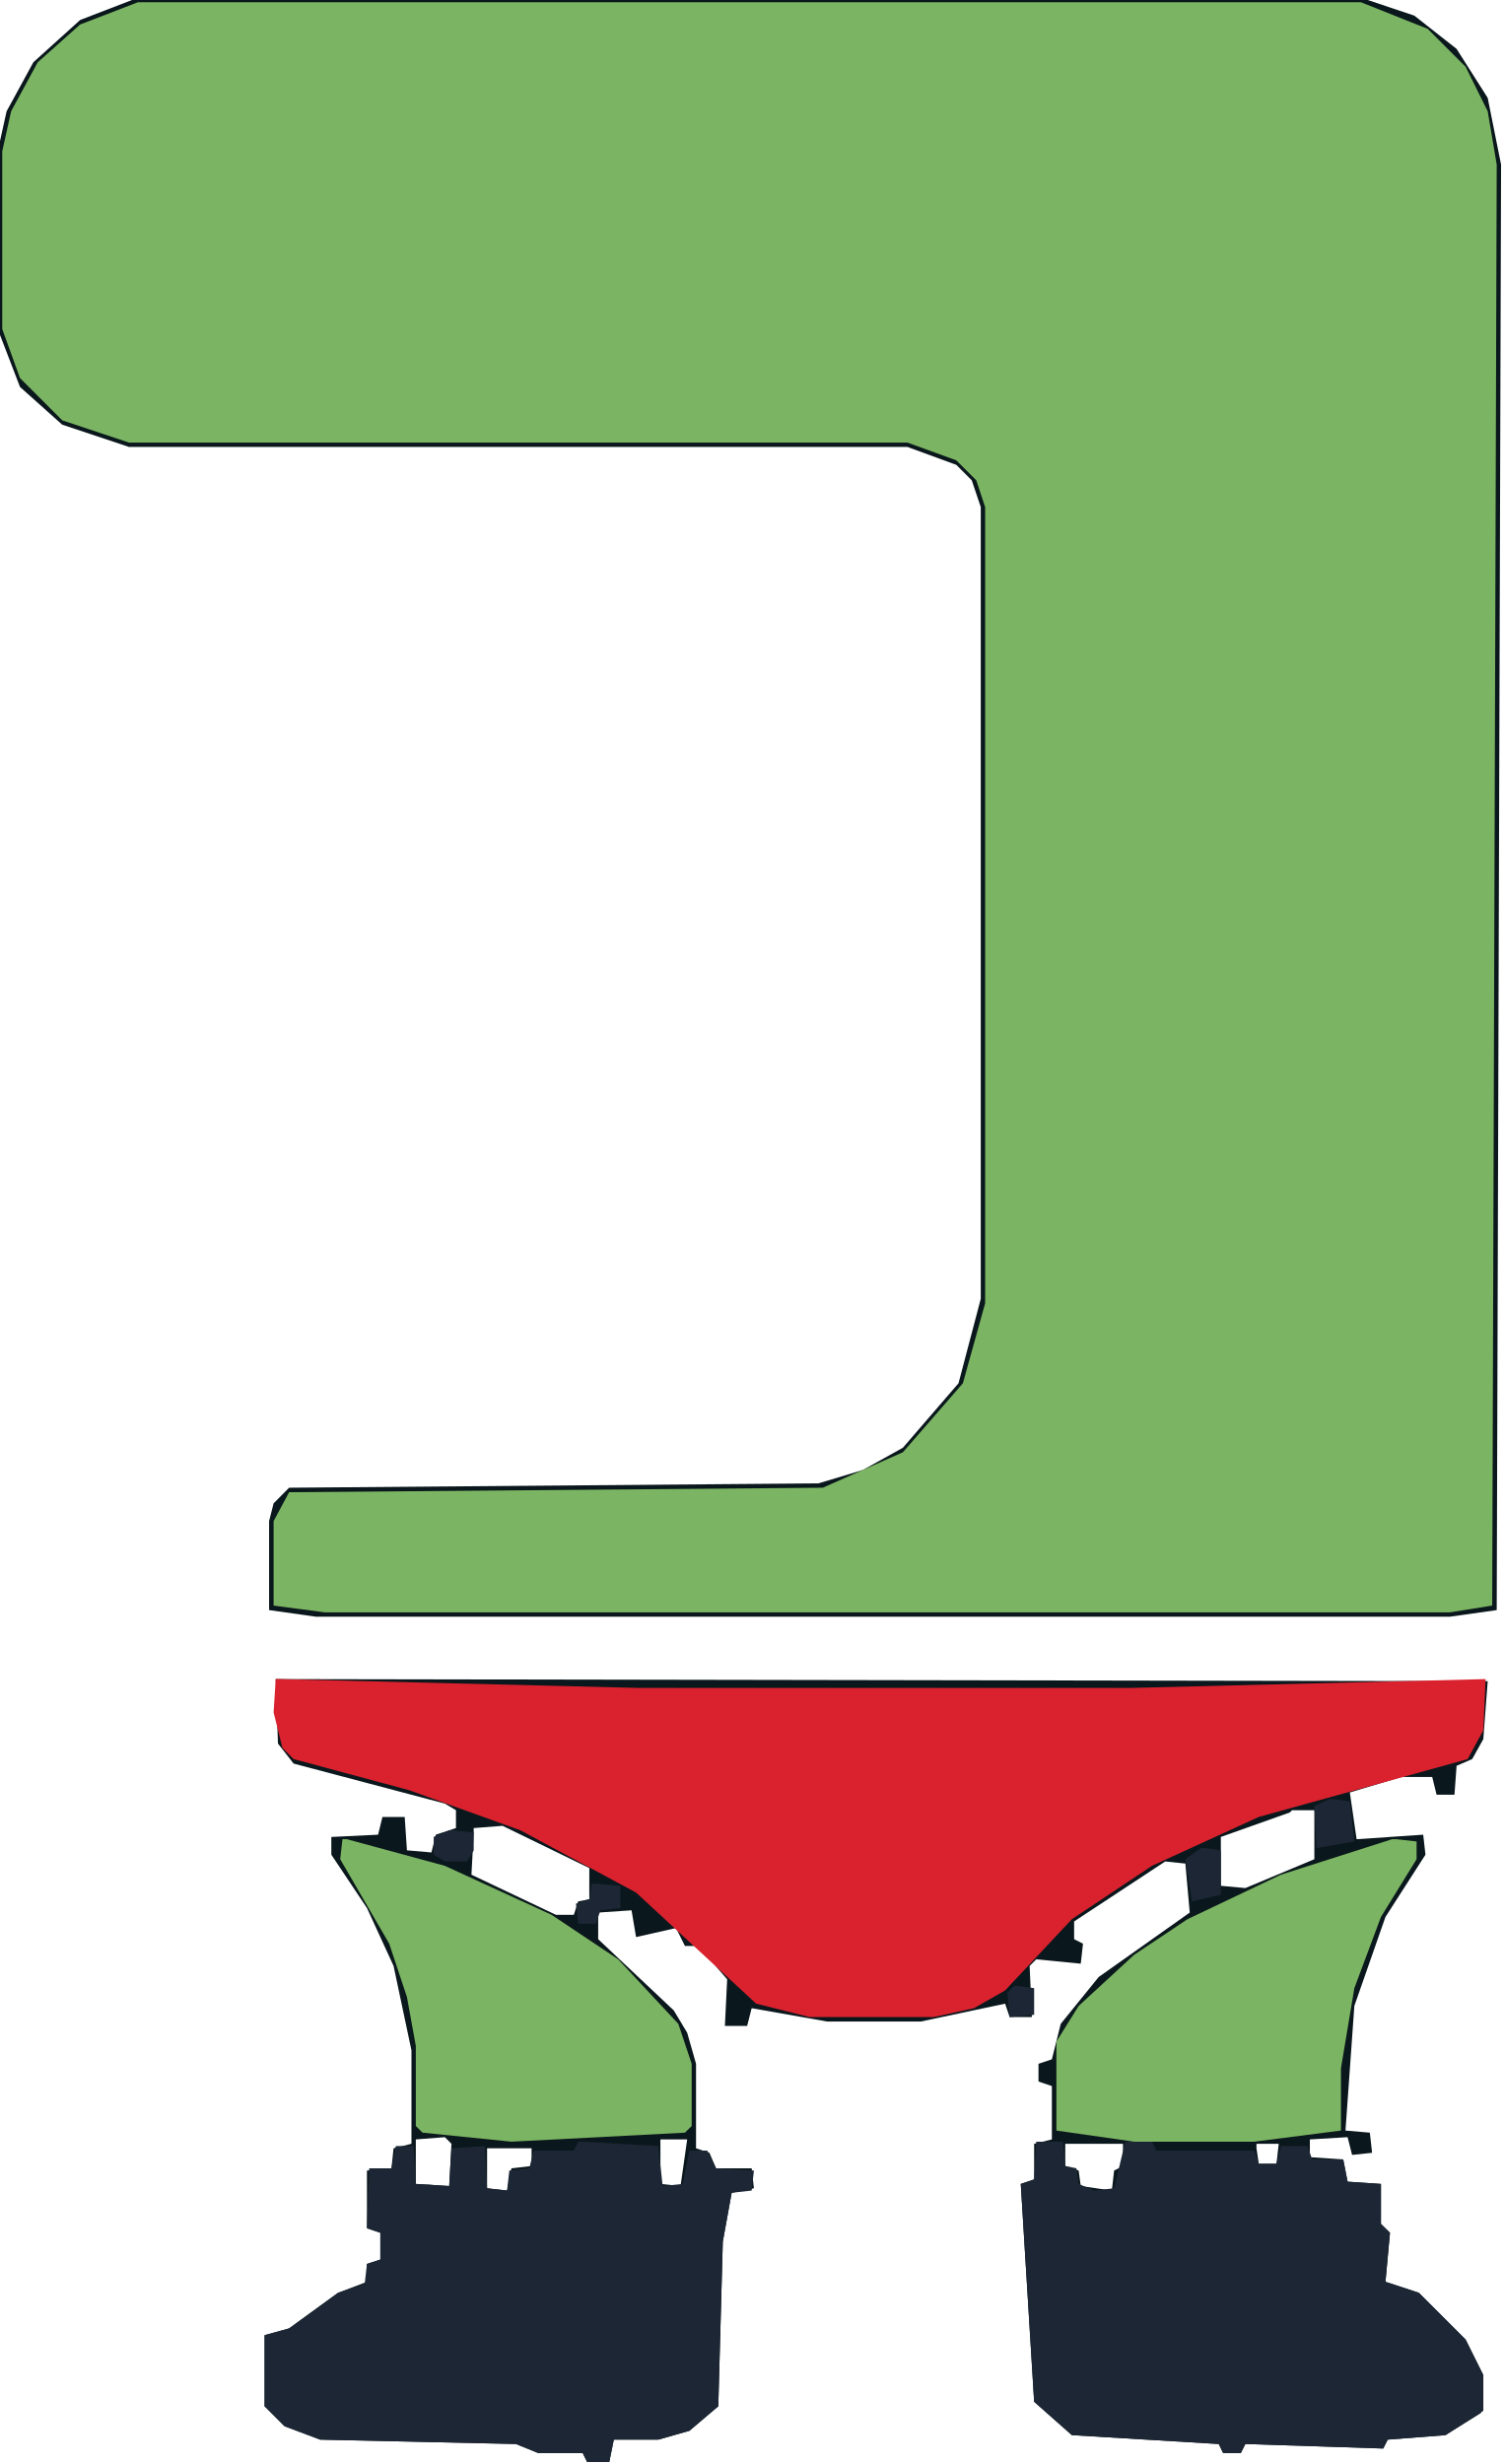
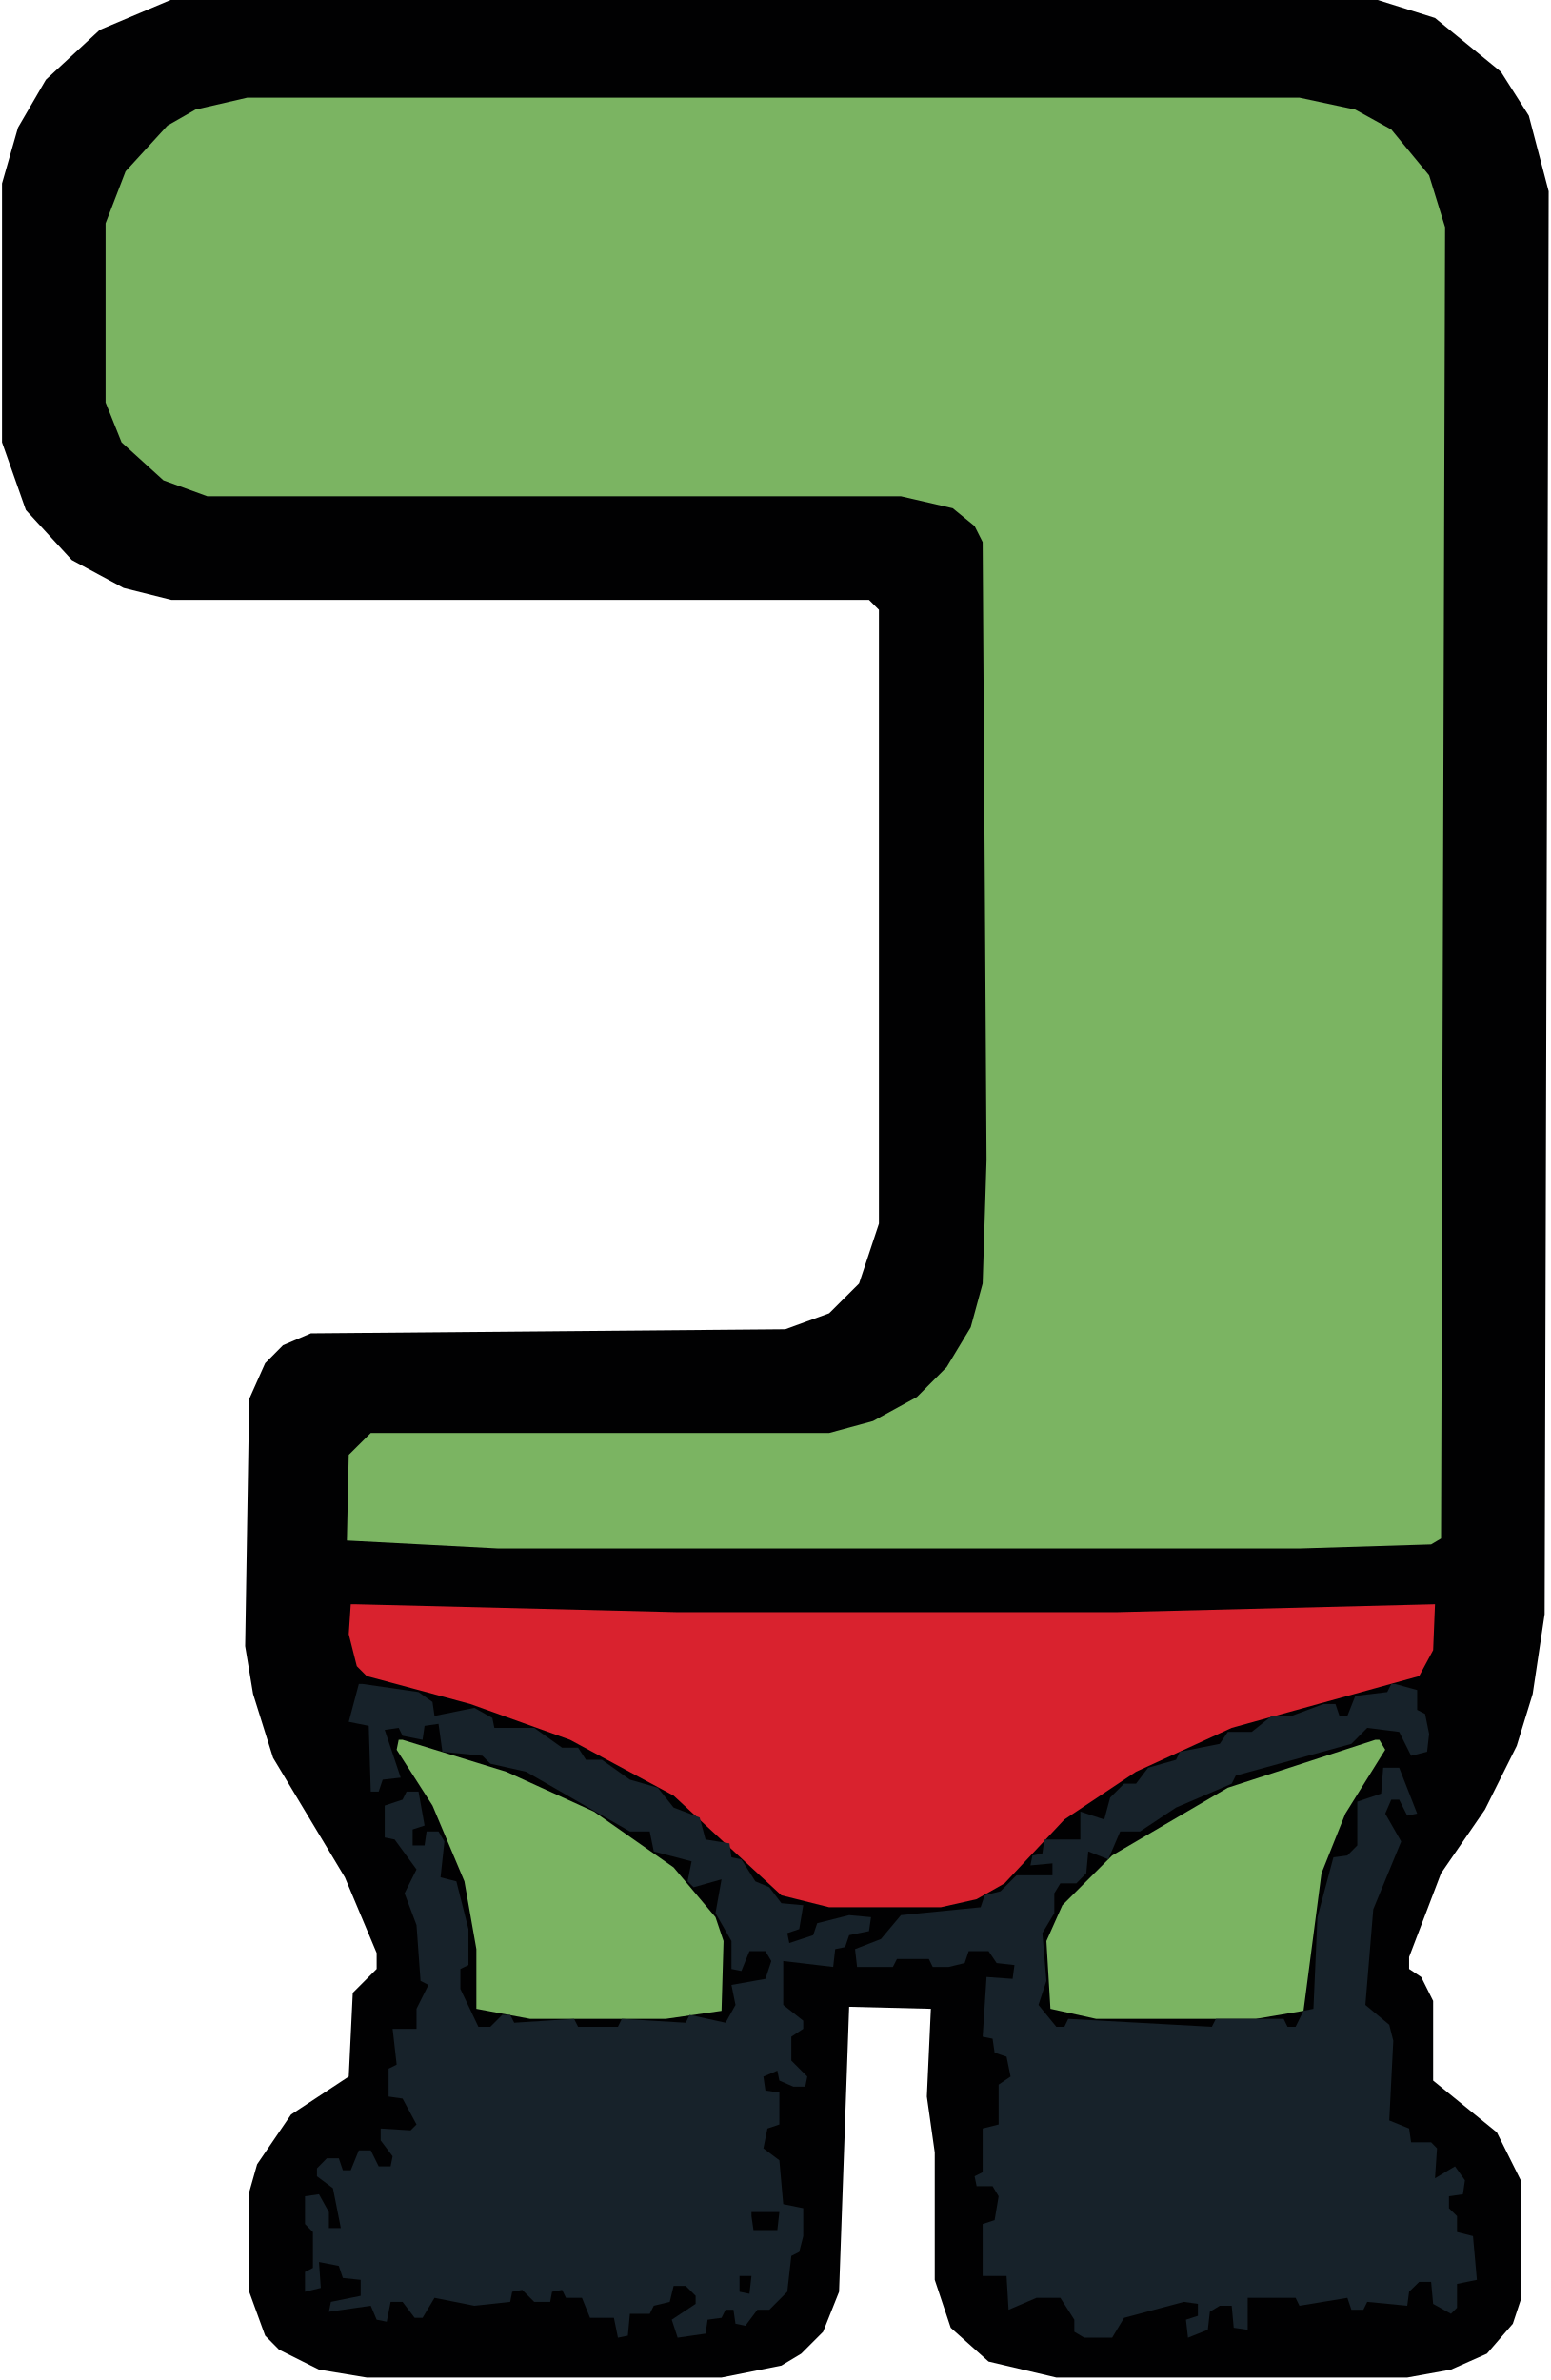
- <svg xmlns="http://www.w3.org/2000/svg" viewBox="0 0 1000 1639" role="img">
-   <path fill="#0A171C" fill-rule="evenodd" d="M91.7 -1.5 L53.3 13.3 L22.2 41.4 L4.4 74.0 L-1.5 100.6 L-1.5 218.9 L13.3 257.4 L41.4 282.5 L85.8 297.3 L603.6 297.3 L636.1 309.2 L646.4 319.5 L652.4 337.3 L652.4 863.9 L637.6 920.1 L600.6 963.0 L574.0 977.8 L544.4 986.7 L192.3 989.6 L182.0 1000.0 L179.0 1011.8 L179.0 1071.0 L210.1 1075.4 L964.5 1075.4 L995.6 1071.0 L998.5 109.5 L989.6 65.1 L968.9 32.5 L940.8 10.4 L905.3 -1.5 L94.7 -1.5ZM183.4 1116.9 L184.9 1159.8 L195.3 1173.1 L295.9 1199.7 L303.3 1204.1 L303.3 1216.0 L289.9 1220.4 L287.0 1232.2 L270.7 1230.8 L269.2 1208.6 L254.4 1208.6 L251.5 1220.4 L220.4 1221.9 L220.4 1233.7 L244.1 1269.2 L261.8 1307.7 L273.7 1363.9 L273.7 1426.0 L261.8 1429.0 L260.4 1442.3 L244.1 1443.8 L244.1 1482.2 L253.0 1485.2 L253.0 1503.0 L244.1 1505.9 L244.1 1517.8 L224.9 1525.1 L192.3 1548.8 L176.0 1553.3 L176.0 1600.6 L189.3 1613.9 L213.0 1622.8 L343.2 1625.7 L358.0 1631.7 L387.6 1631.7 L390.5 1637.6 L405.3 1637.6 L408.3 1622.8 L437.9 1622.8 L458.6 1616.9 L477.8 1600.6 L480.8 1491.1 L486.7 1458.6 L501.5 1455.6 L500.0 1442.3 L476.3 1442.3 L471.9 1432.0 L463.0 1429.0 L463.0 1372.8 L457.1 1352.1 L448.2 1337.3 L397.9 1289.9 L397.9 1272.2 L420.1 1270.7 L423.1 1288.5 L449.7 1282.5 L455.6 1294.4 L464.5 1294.4 L483.7 1316.6 L482.2 1347.6 L497.0 1347.6 L500.0 1335.8 L550.3 1344.7 L612.4 1344.7 L668.6 1332.8 L671.6 1341.7 L686.4 1341.7 L684.9 1307.7 L689.3 1303.3 L718.9 1306.2 L720.4 1292.9 L714.5 1289.9 L714.5 1278.1 L775.1 1238.2 L788.5 1239.6 L791.4 1272.2 L730.8 1315.1 L705.6 1346.2 L699.7 1369.8 L690.8 1372.8 L690.8 1384.6 L699.7 1387.6 L699.7 1423.1 L687.9 1426.0 L687.9 1449.7 L679.0 1452.7 L687.9 1597.6 L713.0 1619.8 L810.7 1625.7 L813.6 1631.7 L825.4 1631.7 L828.4 1625.7 L920.1 1628.7 L923.1 1622.8 L961.5 1619.8 L985.2 1605.0 L986.7 1579.9 L974.9 1556.2 L943.8 1525.1 L921.6 1517.8 L924.6 1485.2 L918.6 1479.3 L918.6 1452.7 L896.4 1451.2 L893.5 1436.4 L871.3 1434.9 L871.3 1423.1 L896.4 1421.6 L899.4 1433.4 L912.7 1432.0 L911.2 1418.6 L895.0 1417.2 L900.9 1334.3 L921.6 1275.1 L948.2 1233.7 L946.7 1220.4 L902.4 1223.4 L897.9 1192.3 L932.0 1182.0 L952.7 1182.0 L955.6 1193.8 L967.5 1193.8 L968.9 1174.6 L979.3 1170.1 L986.7 1156.8 L989.6 1118.3 L186.4 1116.9ZM859.5 1204.1 L874.3 1204.1 L874.3 1236.7 L828.4 1255.9 L812.1 1254.4 L812.1 1221.9 L858.0 1205.6ZM315.1 1216.0 L334.3 1214.5 L392.0 1242.6 L392.0 1263.3 L384.6 1264.8 L381.7 1273.7 L369.8 1273.7 L313.6 1247.0 L315.1 1218.9ZM276.6 1423.1 L295.9 1421.6 L300.3 1426.0 L298.8 1454.1 L276.6 1452.7 L276.6 1426.0ZM439.3 1423.1 L457.1 1423.1 L452.7 1454.1 L439.3 1452.7 L439.3 1426.0ZM708.6 1426.0 L747.0 1426.0 L747.0 1440.8 L741.1 1443.8 L739.6 1457.1 L718.9 1454.1 L717.5 1443.8 L708.6 1440.8 L708.6 1429.0ZM835.8 1426.0 L850.6 1426.0 L849.1 1439.3 L837.3 1439.3 L835.8 1429.0ZM324.0 1429.0 L353.6 1429.0 L353.6 1440.8 L340.2 1442.3 L337.3 1457.1 L324.0 1455.6 L324.0 1432.0Z" />
-   <path fill="#7BB462" fill-rule="evenodd" d="M91.7 1.5 L53.3 16.3 L25.1 41.4 L7.4 74.0 L1.5 100.6 L1.5 218.9 L13.3 251.5 L41.4 279.6 L85.8 294.4 L603.6 294.4 L636.1 306.2 L649.4 319.5 L655.3 337.3 L655.3 866.9 L640.5 920.1 L600.6 966.0 L547.3 989.6 L192.3 992.6 L182.0 1011.8 L182.0 1068.0 L216.0 1072.5 L964.5 1072.5 L992.6 1068.0 L995.6 109.5 L989.6 74.0 L974.9 44.4 L949.7 19.2 L905.3 1.5 L94.7 1.5ZM227.8 1223.4 L226.3 1236.7 L258.9 1292.9 L270.7 1328.4 L276.6 1360.9 L276.6 1414.2 L281.1 1418.6 L340.2 1424.6 L455.6 1418.6 L460.1 1414.2 L460.1 1372.8 L451.2 1346.2 L411.2 1303.3 L366.9 1273.7 L295.9 1241.1 L230.8 1223.4ZM926.0 1223.4 L852.1 1247.0 L789.9 1276.6 L754.4 1300.3 L717.5 1334.3 L702.7 1358.0 L702.7 1417.2 L754.4 1424.6 L834.3 1424.6 L892.0 1417.2 L892.0 1375.7 L900.9 1322.5 L918.6 1275.1 L942.3 1236.7 L942.3 1224.9 L929.0 1223.4Z" />
-   <path fill="#D9222E" fill-rule="evenodd" d="M183.4 1116.9 L182.0 1139.1 L187.9 1162.7 L195.3 1170.1 L272.2 1190.8 L346.2 1217.5 L423.1 1258.9 L503.0 1332.8 L538.5 1341.7 L621.3 1341.7 L647.9 1335.8 L668.6 1324.0 L713.0 1276.6 L766.3 1241.1 L837.3 1208.6 L976.3 1170.1 L986.7 1150.9 L988.2 1116.9 L751.5 1122.8 L426.0 1122.8 L186.4 1116.9Z" />
-   <path fill="#1C2634" fill-rule="evenodd" d="M884.6 1196.7 L874.3 1201.2 L875.7 1229.3 L900.9 1224.9 L897.9 1198.2 L887.6 1196.7ZM298.8 1217.5 L288.5 1221.9 L288.5 1233.7 L295.9 1238.2 L310.7 1238.2 L315.1 1230.8 L315.1 1218.9 L301.8 1217.5ZM798.8 1229.3 L788.5 1236.7 L792.9 1264.8 L812.1 1260.4 L812.1 1230.8 L801.8 1229.3ZM393.5 1253.0 L392.0 1263.3 L383.1 1266.3 L384.6 1279.6 L396.4 1279.6 L399.4 1270.7 L412.7 1269.2 L412.7 1254.4 L396.4 1253.0ZM674.6 1321.0 L670.1 1325.4 L671.6 1341.7 L687.9 1340.2 L687.9 1322.5 L677.5 1321.0ZM384.6 1424.6 L381.7 1430.5 L355.0 1430.5 L352.1 1442.3 L338.8 1443.8 L337.3 1457.1 L324.0 1455.6 L322.5 1427.5 L300.3 1429.0 L298.8 1454.1 L276.6 1452.7 L275.1 1427.5 L263.3 1427.5 L260.4 1442.3 L245.6 1442.3 L244.1 1482.2 L253.0 1485.2 L253.0 1503.0 L244.1 1505.9 L242.6 1519.2 L224.9 1525.1 L192.3 1548.8 L176.0 1553.3 L176.0 1600.6 L189.3 1613.9 L213.0 1622.8 L343.2 1625.7 L358.0 1631.7 L387.6 1631.7 L390.5 1637.6 L405.3 1637.6 L408.3 1622.8 L437.9 1622.8 L458.6 1616.9 L477.8 1600.6 L480.8 1491.1 L486.7 1458.6 L500.0 1457.1 L501.5 1443.8 L476.3 1442.3 L470.4 1430.5 L458.6 1430.5 L454.1 1452.7 L440.8 1454.1 L437.9 1427.5 L387.6 1424.6ZM689.3 1424.6 L687.9 1449.7 L679.0 1452.7 L687.9 1597.6 L713.0 1619.8 L810.7 1625.7 L813.6 1631.7 L825.4 1631.7 L828.4 1625.7 L920.1 1628.7 L923.1 1622.8 L961.5 1619.8 L986.7 1603.6 L986.7 1579.9 L974.9 1556.2 L943.8 1525.1 L921.6 1517.8 L924.6 1485.2 L918.6 1479.3 L918.6 1452.7 L896.4 1451.2 L893.5 1436.4 L872.8 1436.4 L869.8 1427.5 L852.1 1427.5 L849.1 1439.3 L837.3 1439.3 L834.3 1430.5 L769.2 1430.5 L766.3 1424.6 L748.5 1424.6 L741.1 1455.6 L727.8 1457.1 L717.5 1452.7 L716.0 1442.3 L708.6 1440.8 L707.1 1424.6 L692.3 1424.6Z" />
+ <svg xmlns="http://www.w3.org/2000/svg" viewBox="0 0 1000 1535" role="img">
+   <path fill="#010102" fill-rule="evenodd" d="M113.1 -1.3 L64.3 19.3 L29.6 51.4 L11.6 82.3 L1.3 118.3 L1.3 285.3 L16.7 329.0 L46.3 361.2 L79.7 379.2 L110.5 386.9 L560.4 386.9 L566.8 393.3 L566.8 789.2 L554.0 827.8 L534.7 847.0 L506.4 857.3 L200.5 859.9 L182.5 867.6 L171.0 879.2 L160.7 902.3 L158.1 1061.7 L163.2 1092.5 L176.1 1133.7 L222.4 1210.8 L242.9 1259.6 L242.9 1269.9 L227.5 1285.3 L224.9 1339.3 L187.7 1363.8 L165.8 1395.9 L160.7 1413.9 L160.7 1478.1 L171.0 1506.4 L179.9 1515.4 L205.7 1528.3 L236.5 1533.4 L465.3 1533.4 L503.9 1525.7 L516.7 1518.0 L530.8 1503.9 L541.1 1478.1 L547.6 1294.3 L600.3 1295.6 L597.7 1352.2 L602.8 1388.2 L602.8 1470.4 L613.1 1501.3 L637.5 1523.1 L681.2 1533.4 L907.5 1533.4 L935.7 1528.3 L958.9 1518.0 L975.6 1498.7 L980.7 1483.3 L980.7 1406.2 L965.3 1375.3 L924.2 1341.9 L924.2 1290.5 L916.5 1275.1 L908.7 1269.9 L908.7 1262.2 L929.3 1208.2 L957.6 1167.1 L978.1 1126.0 L988.4 1092.5 L996.1 1041.1 L998.7 123.4 L985.9 74.6 L967.9 46.3 L925.4 11.6 L884.3 -1.3 L115.7 -1.3Z" />
+   <path fill="#7BB462" fill-rule="evenodd" d="M159.4 63.0 L126.0 70.7 L108.0 81.0 L81.0 110.5 L68.1 144.0 L68.1 259.6 L78.4 285.3 L105.4 309.8 L133.7 320.1 L581.0 320.1 L614.4 327.8 L628.5 339.3 L633.7 349.6 L636.2 748.1 L633.7 827.8 L626.0 856.0 L610.5 881.7 L591.3 901.0 L563.0 916.5 L534.7 924.2 L239.1 924.2 L224.9 938.3 L223.7 993.6 L321.3 998.7 L838.0 998.7 L922.9 996.1 L929.3 992.3 L931.9 146.5 L921.6 113.1 L897.2 83.5 L874.0 70.7 L838.0 63.0 L162.0 63.0ZM257.1 1122.1 L255.8 1128.5 L278.9 1164.5 L299.5 1213.4 L307.2 1257.1 L307.2 1295.6 L341.9 1302.1 L429.3 1302.1 L465.3 1296.9 L466.6 1251.9 L461.4 1236.5 L434.4 1204.4 L383.0 1168.4 L326.5 1142.7 L259.6 1122.1ZM886.9 1122.1 L791.8 1153.0 L717.2 1196.7 L685.1 1228.8 L674.8 1251.9 L677.4 1295.6 L706.9 1302.1 L809.8 1302.1 L840.6 1296.9 L852.2 1208.2 L867.6 1169.7 L893.3 1128.5 L889.5 1122.1Z" />
+   <path fill="#D9222E" fill-rule="evenodd" d="M226.2 1034.7 L224.9 1054.0 L230.1 1074.6 L236.5 1081.0 L303.3 1099.0 L367.6 1122.1 L434.4 1158.1 L503.9 1222.4 L534.7 1230.1 L606.7 1230.1 L629.8 1224.9 L647.8 1214.7 L686.4 1173.5 L732.6 1142.7 L794.3 1114.4 L915.2 1081.0 L924.2 1064.3 L925.4 1034.7 L719.8 1039.8 L437.0 1039.8 L228.8 1034.7Z" />
+   <path fill="#17222A" fill-rule="evenodd" d="M231.4 1086.1 L224.9 1110.5 L237.8 1113.1 L239.1 1155.5 L244.2 1155.5 L246.8 1147.8 L258.4 1146.5 L248.1 1115.7 L257.1 1114.4 L259.6 1119.5 L272.5 1122.1 L273.8 1113.1 L282.8 1111.8 L285.3 1129.8 L311.1 1132.4 L316.2 1137.5 L339.3 1142.7 L406.2 1181.2 L419.0 1181.2 L421.6 1194.1 L446.0 1200.5 L443.4 1213.4 L447.3 1217.2 L465.3 1212.1 L461.4 1233.9 L471.7 1251.9 L471.7 1269.9 L478.1 1271.2 L483.3 1258.4 L493.6 1258.4 L497.4 1264.8 L493.6 1276.3 L471.7 1280.2 L474.3 1293.1 L467.9 1304.6 L444.7 1299.5 L442.2 1304.6 L401.0 1302.1 L398.5 1307.2 L372.8 1307.2 L370.2 1302.1 L331.6 1304.6 L329.0 1299.5 L323.9 1299.5 L316.2 1307.2 L308.5 1307.2 L296.9 1282.8 L296.9 1269.9 L302.1 1267.4 L302.1 1244.2 L294.3 1213.4 L284.1 1210.8 L286.6 1187.7 L282.8 1181.2 L275.1 1181.2 L273.8 1190.2 L266.1 1190.2 L266.1 1179.9 L273.8 1177.4 L269.9 1155.5 L262.2 1155.5 L259.6 1160.7 L248.1 1164.5 L248.1 1185.1 L254.5 1186.4 L268.6 1205.7 L260.9 1221.1 L268.6 1241.6 L271.2 1277.6 L276.3 1280.2 L268.6 1295.6 L268.6 1308.5 L253.2 1308.5 L255.8 1331.6 L250.6 1334.2 L250.6 1352.2 L259.6 1353.5 L268.6 1370.2 L264.8 1374.0 L245.5 1372.8 L245.5 1380.5 L253.2 1390.7 L251.9 1397.2 L244.2 1397.2 L239.1 1386.9 L231.4 1386.9 L226.2 1399.7 L221.1 1399.7 L218.5 1392.0 L210.8 1392.0 L204.4 1398.5 L204.4 1403.6 L214.7 1411.3 L219.8 1437.0 L212.1 1437.0 L212.1 1426.7 L205.7 1415.2 L196.7 1416.5 L196.7 1434.4 L201.8 1439.6 L201.8 1462.7 L196.7 1465.3 L196.7 1478.1 L206.9 1475.6 L205.7 1458.9 L218.5 1461.4 L221.1 1469.2 L232.6 1470.4 L232.6 1480.7 L213.4 1484.6 L212.1 1491.0 L239.1 1487.1 L242.9 1496.1 L249.4 1497.4 L251.9 1484.6 L259.6 1484.6 L267.4 1494.9 L272.5 1494.9 L280.2 1482.0 L305.9 1487.1 L329.0 1484.6 L330.3 1478.1 L336.8 1476.9 L344.5 1484.6 L354.8 1484.6 L356.0 1478.1 L362.5 1476.9 L365.0 1482.0 L375.3 1482.0 L380.5 1494.9 L395.9 1494.9 L398.5 1507.7 L404.9 1506.4 L406.2 1492.3 L419.0 1492.3 L421.6 1487.1 L431.9 1484.6 L434.4 1474.3 L442.2 1474.3 L448.6 1480.7 L448.6 1485.9 L433.2 1496.1 L437.0 1507.7 L455.0 1505.1 L456.3 1496.1 L465.3 1494.9 L467.9 1489.7 L473.0 1489.7 L474.3 1498.7 L480.7 1500.0 L488.4 1489.7 L496.1 1489.7 L507.7 1478.1 L510.3 1455.0 L515.4 1452.4 L518.0 1442.2 L518.0 1424.2 L505.1 1421.6 L502.6 1393.3 L492.3 1385.6 L494.9 1372.8 L502.6 1370.2 L502.6 1349.6 L493.6 1348.3 L492.3 1339.3 L501.3 1335.5 L502.6 1341.9 L511.6 1345.8 L519.3 1345.8 L520.6 1339.3 L510.3 1329.0 L510.3 1313.6 L518.0 1308.5 L518.0 1303.3 L505.1 1293.1 L505.1 1264.8 L537.3 1268.6 L538.6 1257.1 L545.0 1255.8 L547.6 1248.1 L560.4 1245.5 L561.7 1236.5 L547.6 1235.2 L527.0 1240.4 L524.4 1248.1 L509.0 1253.2 L507.7 1246.8 L515.4 1244.2 L518.0 1228.8 L503.9 1227.5 L496.1 1217.2 L487.1 1213.4 L478.1 1199.2 L471.7 1197.9 L470.4 1188.9 L455.0 1186.4 L451.2 1172.2 L434.4 1165.8 L424.2 1153.0 L406.2 1147.8 L388.2 1135.0 L377.9 1135.0 L372.8 1127.2 L362.5 1127.2 L344.5 1114.4 L318.8 1114.4 L317.5 1108.0 L305.9 1101.5 L280.2 1106.7 L278.9 1097.7 L269.9 1091.3 L233.9 1086.1ZM897.2 1086.1 L894.6 1091.3 L874.0 1093.8 L868.9 1106.7 L863.8 1106.7 L861.2 1099.0 L853.5 1099.0 L832.9 1106.7 L820.1 1106.7 L807.2 1117.0 L791.8 1117.0 L786.6 1124.7 L760.9 1129.8 L758.4 1135.0 L740.4 1140.1 L732.6 1150.4 L724.9 1150.4 L715.9 1159.4 L712.1 1173.5 L696.7 1168.4 L696.7 1186.4 L673.5 1186.4 L672.2 1195.4 L665.8 1196.7 L664.5 1203.1 L678.7 1201.8 L678.7 1209.5 L655.5 1209.5 L645.2 1219.8 L635.0 1222.4 L632.4 1230.1 L581.0 1235.2 L568.1 1250.6 L551.4 1257.1 L552.7 1268.6 L575.8 1268.6 L578.4 1263.5 L599.0 1263.5 L601.5 1268.6 L611.8 1268.6 L622.1 1266.1 L624.7 1258.4 L637.5 1258.4 L642.7 1266.1 L654.2 1267.4 L653.0 1276.3 L636.2 1275.1 L633.7 1313.6 L640.1 1314.9 L641.4 1323.9 L649.1 1326.5 L651.7 1339.3 L644.0 1344.5 L644.0 1370.2 L633.7 1372.8 L633.7 1401.0 L628.5 1403.6 L629.8 1410.0 L640.1 1410.0 L644.0 1416.5 L641.4 1431.9 L633.7 1434.4 L633.7 1467.9 L649.1 1467.9 L650.4 1489.7 L668.4 1482.0 L683.8 1482.0 L692.8 1496.1 L692.8 1503.9 L699.2 1507.7 L717.2 1507.7 L724.9 1494.9 L763.5 1484.6 L772.5 1485.9 L772.5 1493.6 L764.8 1496.1 L766.1 1507.7 L778.9 1502.6 L780.2 1491.0 L786.6 1487.1 L794.3 1487.1 L795.6 1501.3 L804.6 1502.6 L804.6 1482.0 L835.5 1482.0 L838.0 1487.1 L868.9 1482.0 L871.5 1489.7 L879.2 1489.7 L881.7 1484.6 L907.5 1487.1 L908.7 1478.1 L915.2 1471.7 L922.9 1471.7 L924.2 1485.9 L935.7 1492.3 L939.6 1488.4 L939.6 1473.0 L952.4 1470.4 L949.9 1442.2 L939.6 1439.6 L939.6 1429.3 L934.4 1424.2 L934.4 1416.5 L943.4 1415.2 L944.7 1406.2 L938.3 1397.2 L925.4 1404.9 L926.7 1385.6 L922.9 1381.7 L910.0 1381.7 L908.7 1372.8 L895.9 1367.6 L898.5 1316.2 L895.9 1305.9 L880.5 1293.1 L885.6 1231.4 L903.6 1187.7 L893.3 1169.7 L897.2 1160.7 L902.3 1160.7 L907.5 1171.0 L913.9 1169.7 L902.3 1140.1 L892.0 1140.1 L890.7 1156.8 L875.3 1162.0 L875.3 1190.2 L868.9 1196.7 L859.9 1197.9 L849.6 1236.5 L847.0 1295.6 L840.6 1296.9 L835.5 1307.2 L830.3 1307.2 L827.8 1302.1 L784.1 1302.1 L781.5 1307.2 L688.9 1302.1 L686.4 1307.2 L681.2 1307.2 L669.7 1293.1 L674.8 1277.6 L672.2 1246.8 L679.9 1233.9 L679.9 1221.1 L683.8 1214.7 L694.1 1214.7 L700.5 1208.2 L701.8 1194.1 L714.7 1199.2 L722.4 1181.2 L735.2 1181.2 L758.4 1165.8 L794.3 1150.4 L796.9 1145.2 L871.5 1124.7 L881.7 1114.4 L902.3 1117.0 L910.0 1132.4 L920.3 1129.8 L921.6 1118.3 L919.0 1105.4 L913.9 1102.8 L913.9 1090.0 L899.7 1086.1ZM484.6 1426.7 L502.6 1426.7 L501.3 1438.3 L485.9 1438.3 L484.6 1429.3ZM476.9 1467.9 L484.6 1467.9 L483.3 1479.4 L476.9 1478.1 L476.9 1470.4Z" />
</svg>
